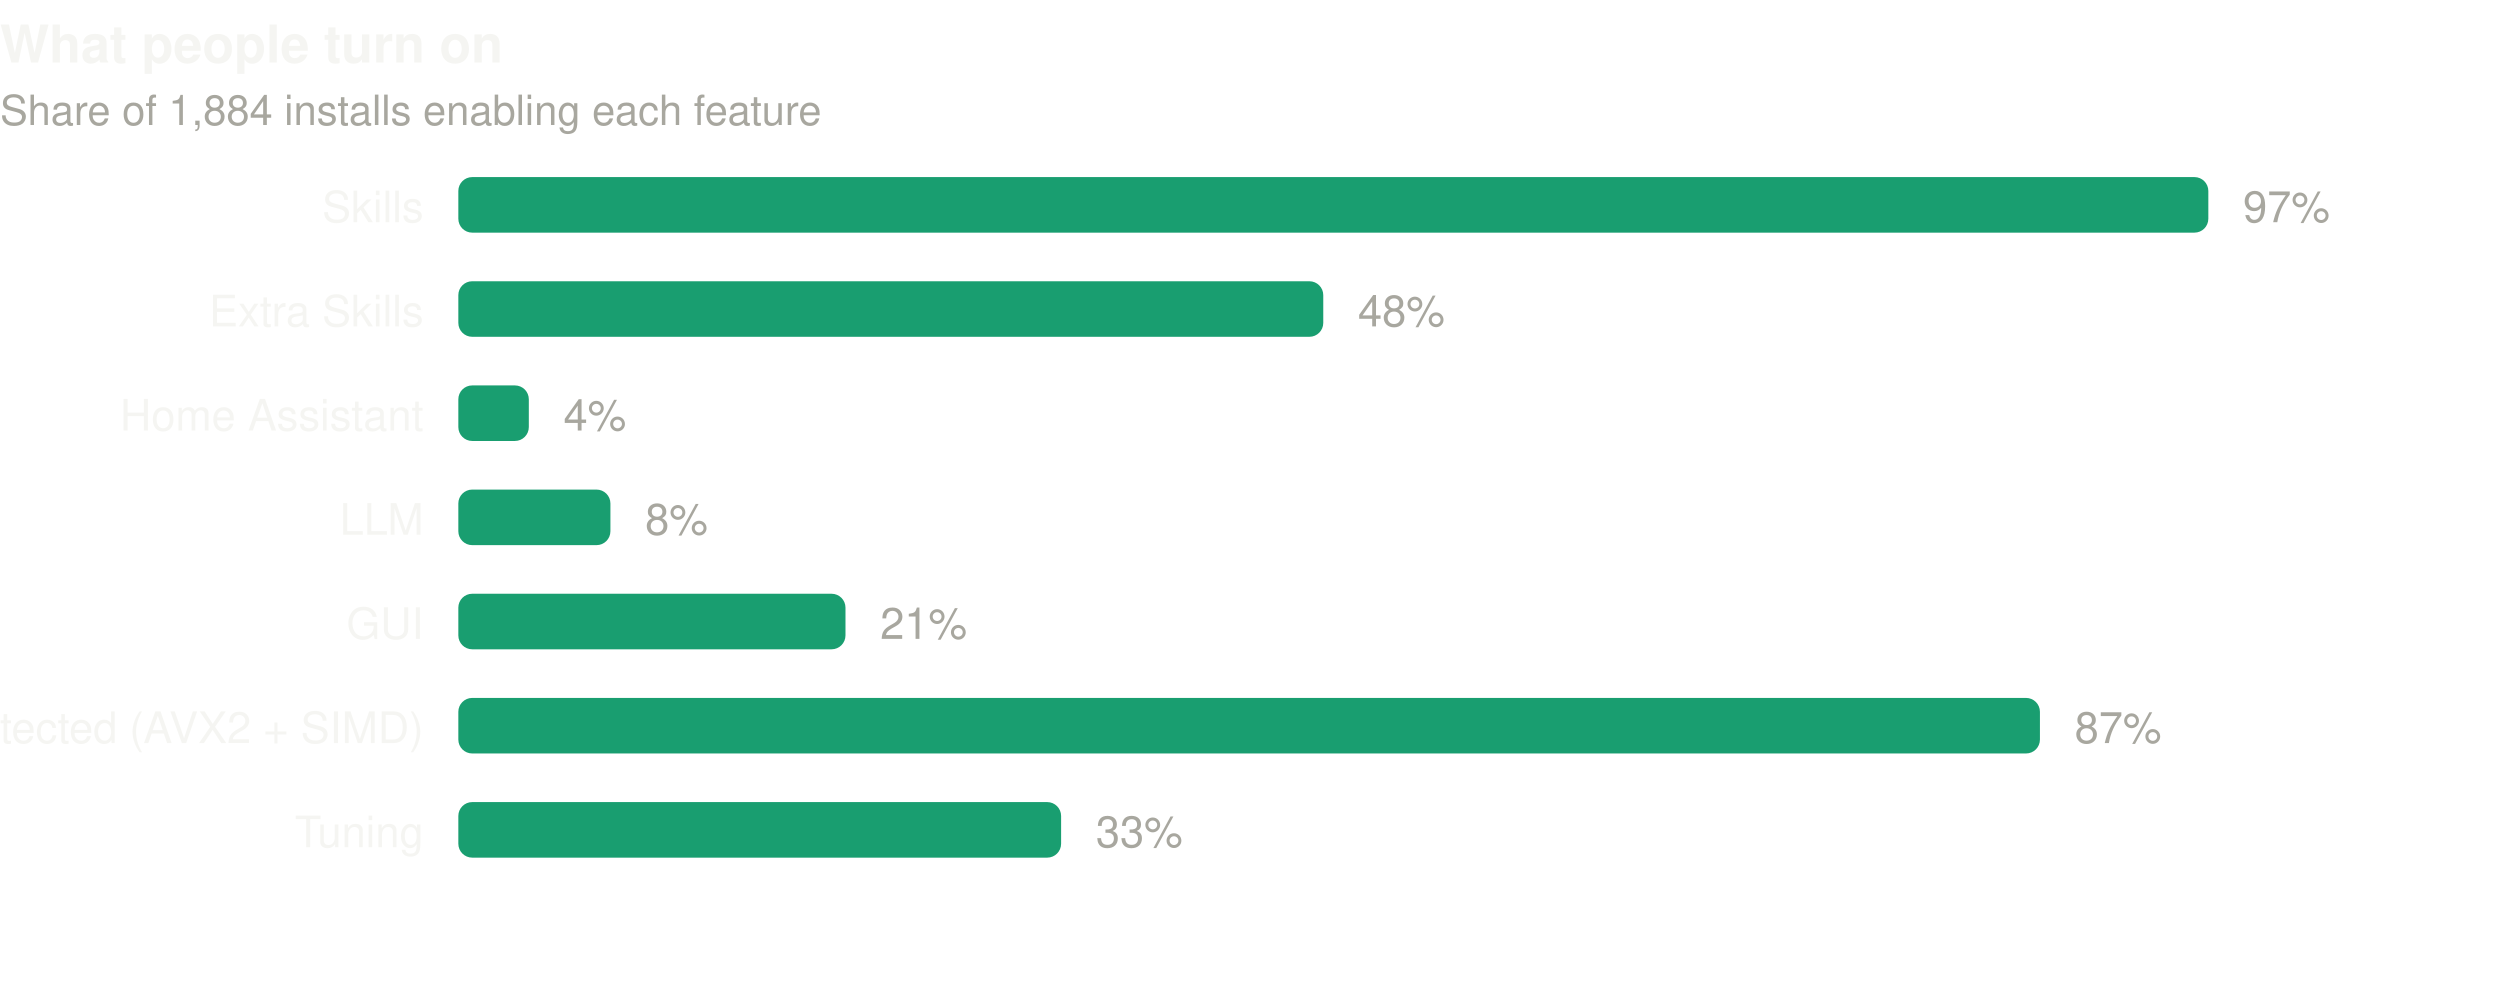
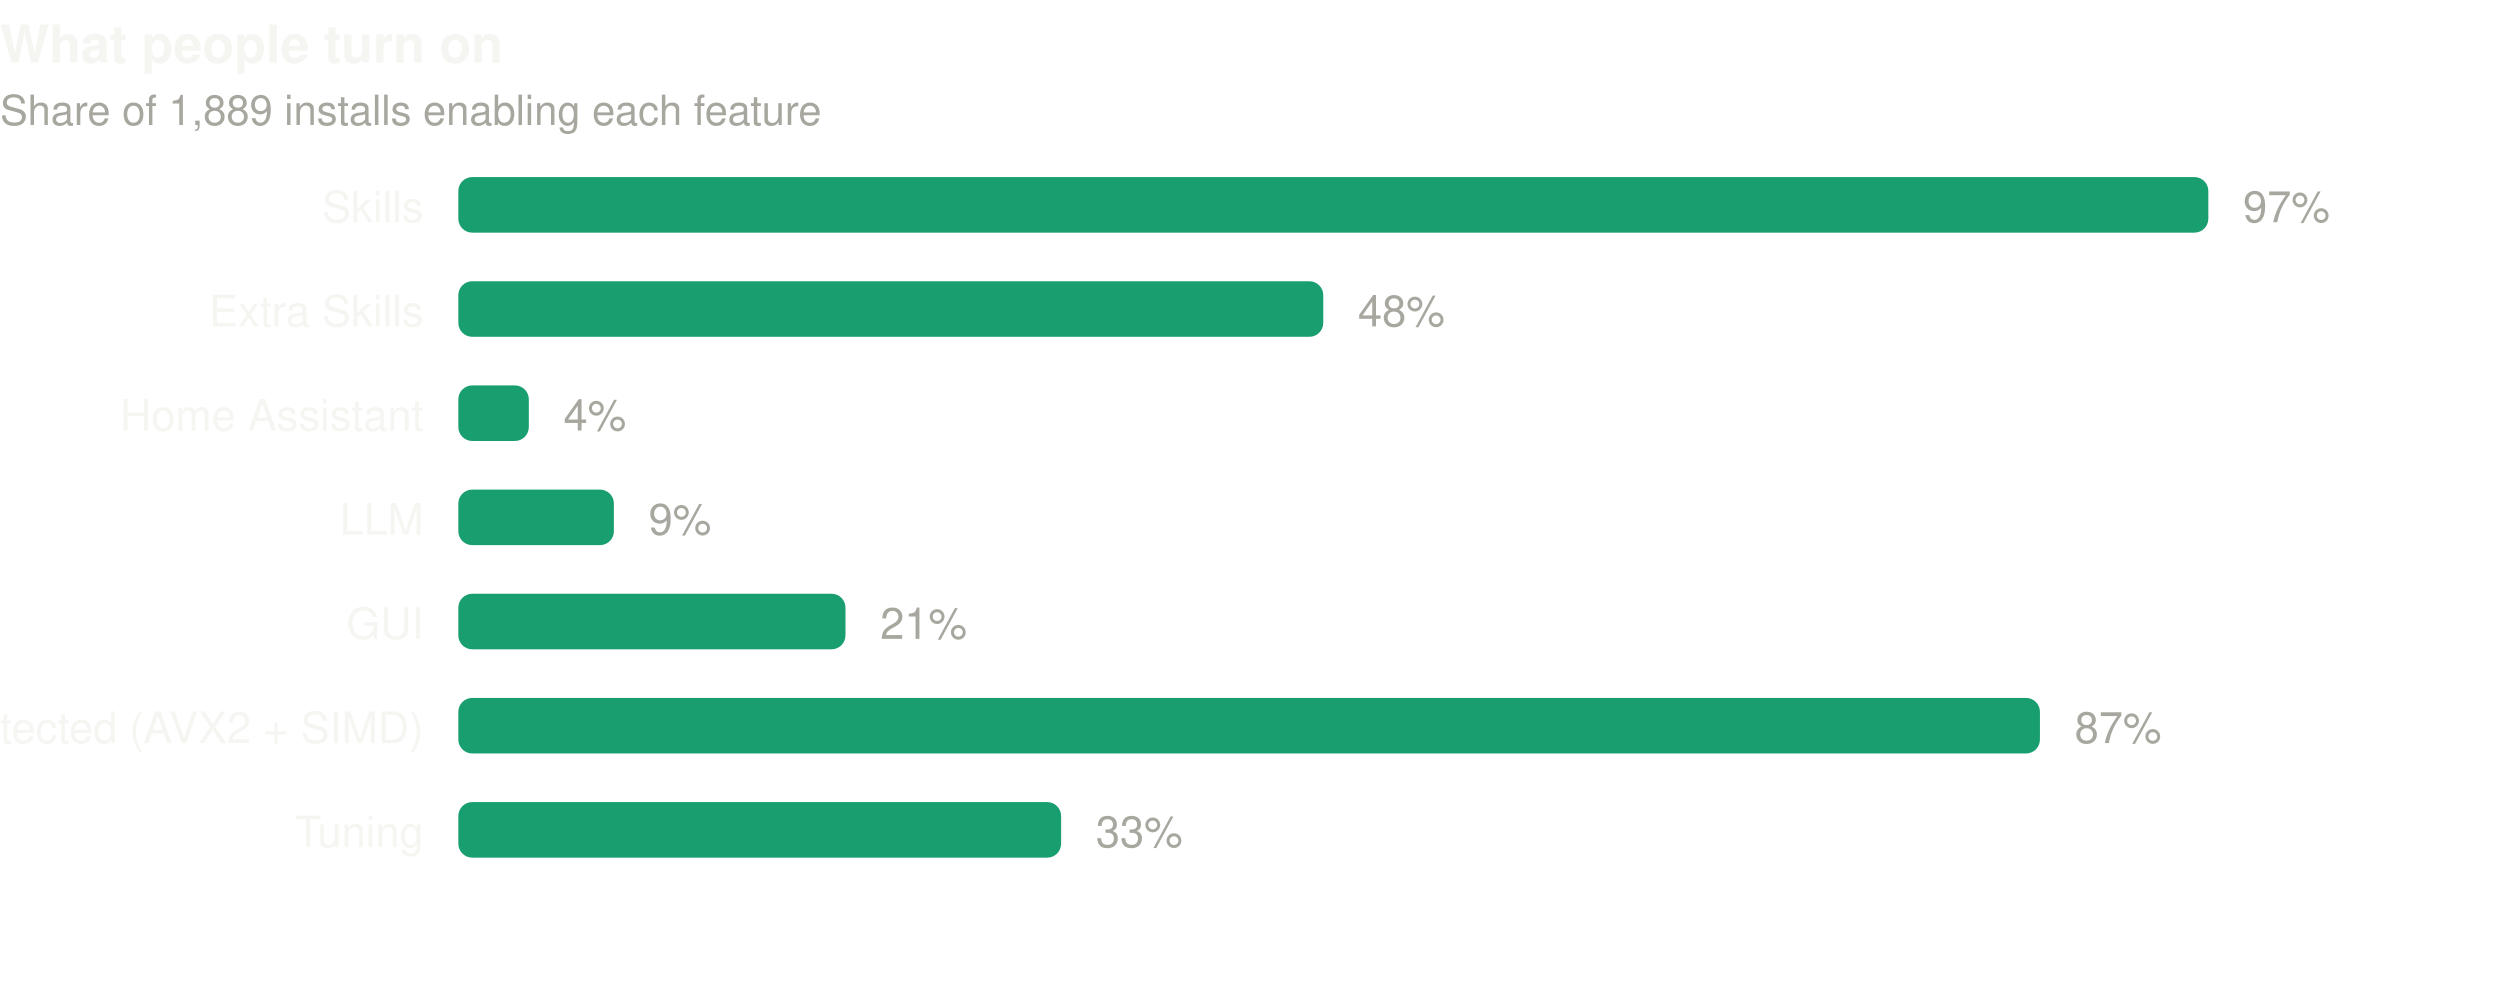
- <svg xmlns="http://www.w3.org/2000/svg" width="720" height="284" viewBox="0 0 720 284" role="img" aria-label="What people turn on. Share of 1,884 installs enabling each feature">
+ <svg xmlns="http://www.w3.org/2000/svg" width="720" height="284" viewBox="0 0 720 284" role="img" aria-label="What people turn on. Share of 1,889 installs enabling each feature">
  <text x="0" y="18" font-family="ui-sans-serif,-apple-system,BlinkMacSystemFont,'Segoe UI',Helvetica,Arial,sans-serif" font-size="15" font-weight="600" fill="#f5f5f2">What people turn on</text>
-   <text x="0" y="36" font-family="ui-sans-serif,-apple-system,BlinkMacSystemFont,'Segoe UI',Helvetica,Arial,sans-serif" font-size="12" fill="#a8a79f">Share of 1,884 installs enabling each feature</text>
+   <text x="0" y="36" font-family="ui-sans-serif,-apple-system,BlinkMacSystemFont,'Segoe UI',Helvetica,Arial,sans-serif" font-size="12" fill="#a8a79f">Share of 1,889 installs enabling each feature</text>
  <text x="122" y="64.0" text-anchor="end" font-family="ui-sans-serif,-apple-system,BlinkMacSystemFont,'Segoe UI',Helvetica,Arial,sans-serif" font-size="12.5" fill="#f5f5f2">Skills</text>
  <rect x="132" y="51.0" width="504.0" height="16" rx="4" fill="#199e70" />
  <text x="646.0" y="64.0" font-family="ui-sans-serif,-apple-system,BlinkMacSystemFont,'Segoe UI',Helvetica,Arial,sans-serif" font-size="12.5" fill="#a8a79f">97%</text>
  <text x="122" y="94.0" text-anchor="end" font-family="ui-sans-serif,-apple-system,BlinkMacSystemFont,'Segoe UI',Helvetica,Arial,sans-serif" font-size="12.5" fill="#f5f5f2">Extra Skills</text>
  <rect x="132" y="81.0" width="249.1" height="16" rx="4" fill="#199e70" />
  <text x="391.1" y="94.0" font-family="ui-sans-serif,-apple-system,BlinkMacSystemFont,'Segoe UI',Helvetica,Arial,sans-serif" font-size="12.5" fill="#a8a79f">48%</text>
  <text x="122" y="124.0" text-anchor="end" font-family="ui-sans-serif,-apple-system,BlinkMacSystemFont,'Segoe UI',Helvetica,Arial,sans-serif" font-size="12.5" fill="#f5f5f2">Home Assistant</text>
  <rect x="132" y="111.0" width="20.3" height="16" rx="4" fill="#199e70" />
  <text x="162.3" y="124.0" font-family="ui-sans-serif,-apple-system,BlinkMacSystemFont,'Segoe UI',Helvetica,Arial,sans-serif" font-size="12.5" fill="#a8a79f">4%</text>
  <text x="122" y="154.0" text-anchor="end" font-family="ui-sans-serif,-apple-system,BlinkMacSystemFont,'Segoe UI',Helvetica,Arial,sans-serif" font-size="12.5" fill="#f5f5f2">LLM</text>
-   <rect x="132" y="141.0" width="43.8" height="16" rx="4" fill="#199e70" />
-   <text x="185.8" y="154.0" font-family="ui-sans-serif,-apple-system,BlinkMacSystemFont,'Segoe UI',Helvetica,Arial,sans-serif" font-size="12.5" fill="#a8a79f">8%</text>
+   <rect x="132" y="141.0" width="44.8" height="16" rx="4" fill="#199e70" />
+   <text x="186.8" y="154.0" font-family="ui-sans-serif,-apple-system,BlinkMacSystemFont,'Segoe UI',Helvetica,Arial,sans-serif" font-size="12.5" fill="#a8a79f">9%</text>
  <text x="122" y="184.0" text-anchor="end" font-family="ui-sans-serif,-apple-system,BlinkMacSystemFont,'Segoe UI',Helvetica,Arial,sans-serif" font-size="12.5" fill="#f5f5f2">GUI</text>
  <rect x="132" y="171.0" width="111.5" height="16" rx="4" fill="#199e70" />
  <text x="253.5" y="184.0" font-family="ui-sans-serif,-apple-system,BlinkMacSystemFont,'Segoe UI',Helvetica,Arial,sans-serif" font-size="12.5" fill="#a8a79f">21%</text>
  <text x="122" y="214.0" text-anchor="end" font-family="ui-sans-serif,-apple-system,BlinkMacSystemFont,'Segoe UI',Helvetica,Arial,sans-serif" font-size="12.5" fill="#f5f5f2">CPU capability detected (AVX2 + SIMD)</text>
  <rect x="132" y="201.0" width="455.5" height="16" rx="4" fill="#199e70" />
  <text x="597.5" y="214.0" font-family="ui-sans-serif,-apple-system,BlinkMacSystemFont,'Segoe UI',Helvetica,Arial,sans-serif" font-size="12.5" fill="#a8a79f">87%</text>
  <text x="122" y="244.0" text-anchor="end" font-family="ui-sans-serif,-apple-system,BlinkMacSystemFont,'Segoe UI',Helvetica,Arial,sans-serif" font-size="12.5" fill="#f5f5f2">Tuning</text>
  <rect x="132" y="231.0" width="173.6" height="16" rx="4" fill="#199e70" />
  <text x="315.6" y="244.0" font-family="ui-sans-serif,-apple-system,BlinkMacSystemFont,'Segoe UI',Helvetica,Arial,sans-serif" font-size="12.5" fill="#a8a79f">33%</text>
</svg>
